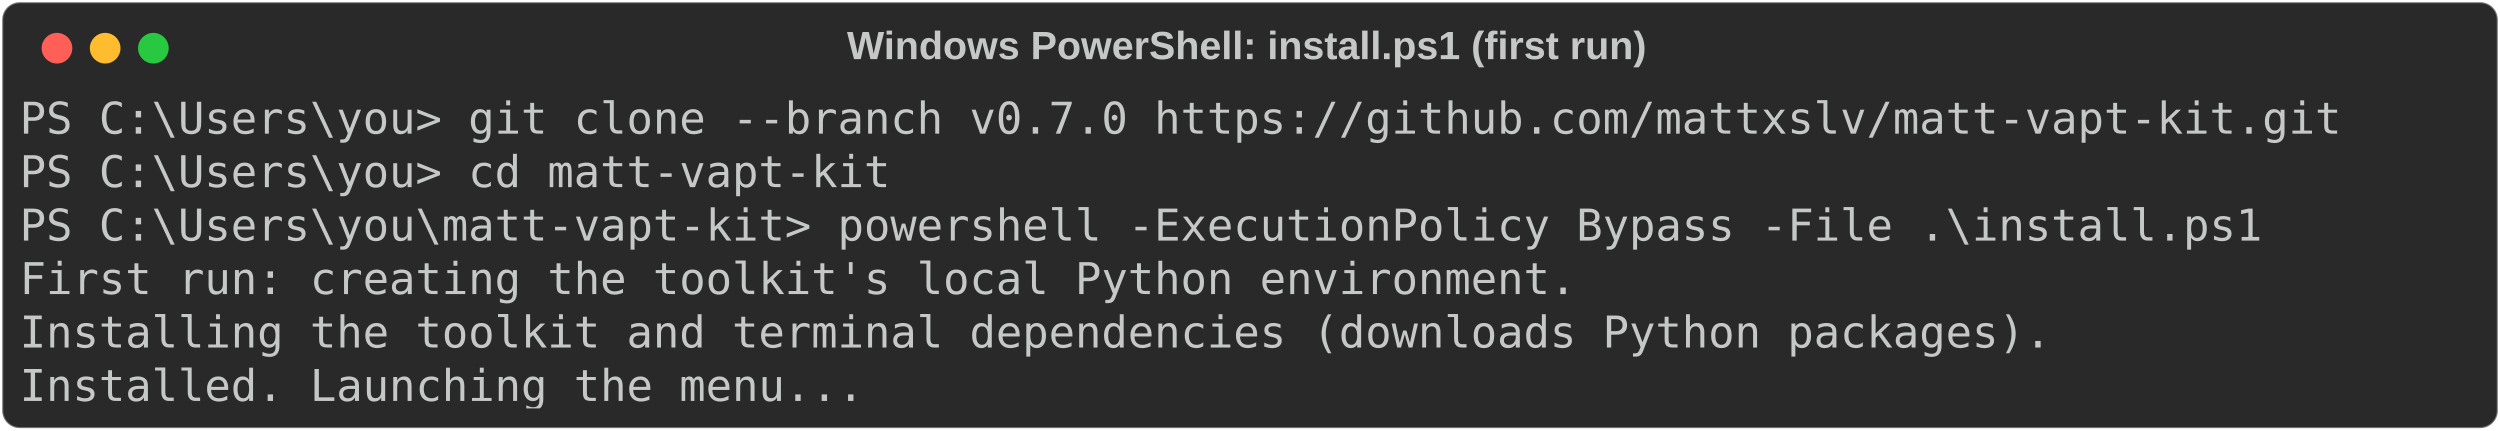
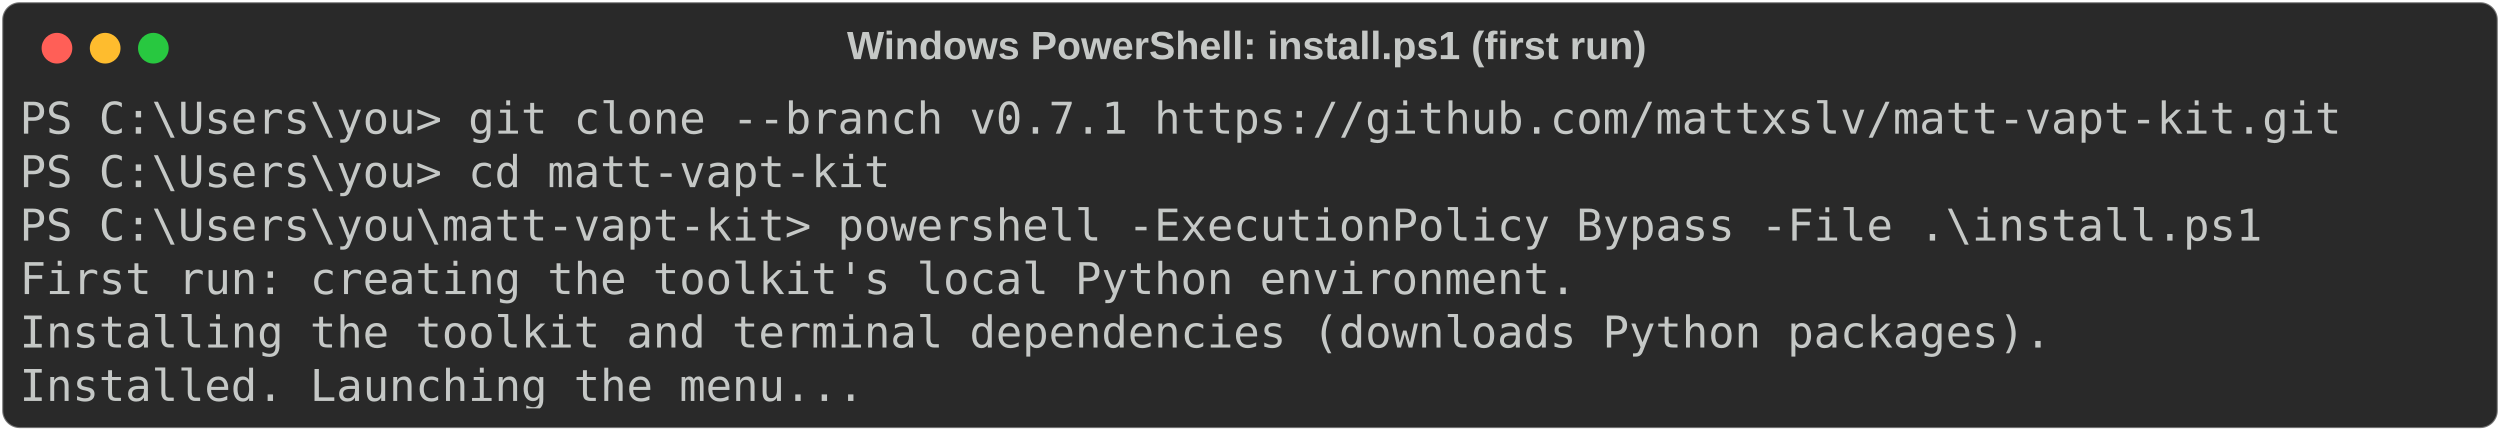
<svg xmlns="http://www.w3.org/2000/svg" class="rich-terminal" viewBox="0 0 1141 196.4">
  <style>

    @font-face {
        font-family: "Fira Code";
        src: local("FiraCode-Regular"),
                url("https://cdnjs.cloudflare.com/ajax/libs/firacode/6.2.0/woff2/FiraCode-Regular.woff2") format("woff2"),
                url("https://cdnjs.cloudflare.com/ajax/libs/firacode/6.2.0/woff/FiraCode-Regular.woff") format("woff");
        font-style: normal;
        font-weight: 400;
    }
    @font-face {
        font-family: "Fira Code";
        src: local("FiraCode-Bold"),
                url("https://cdnjs.cloudflare.com/ajax/libs/firacode/6.2.0/woff2/FiraCode-Bold.woff2") format("woff2"),
                url("https://cdnjs.cloudflare.com/ajax/libs/firacode/6.2.0/woff/FiraCode-Bold.woff") format("woff");
        font-style: bold;
        font-weight: 700;
    }

-     .terminal-2422458540-matrix {
+     .terminal-2456340653-matrix {
        font-family: Fira Code, monospace;
        font-size: 20px;
        line-height: 24.4px;
        font-variant-east-asian: full-width;
    }

-     .terminal-2422458540-title {
+     .terminal-2456340653-title {
        font-size: 18px;
        font-weight: bold;
        font-family: arial;
    }

-     .terminal-2422458540-r1 { fill: #c5c8c6 }
+     .terminal-2456340653-r1 { fill: #c5c8c6 }
    </style>
  <defs>
-     <clipPath id="terminal-2422458540-clip-terminal">
+     <clipPath id="terminal-2456340653-clip-terminal">
      <rect x="0" y="0" width="1121.4" height="145.4" />
    </clipPath>
-     <clipPath id="terminal-2422458540-line-0">
+     <clipPath id="terminal-2456340653-line-0">
      <rect x="0" y="1.5" width="1122.4" height="24.65" />
    </clipPath>
-     <clipPath id="terminal-2422458540-line-1">
+     <clipPath id="terminal-2456340653-line-1">
      <rect x="0" y="25.9" width="1122.4" height="24.65" />
    </clipPath>
-     <clipPath id="terminal-2422458540-line-2">
+     <clipPath id="terminal-2456340653-line-2">
      <rect x="0" y="50.3" width="1122.4" height="24.65" />
    </clipPath>
-     <clipPath id="terminal-2422458540-line-3">
+     <clipPath id="terminal-2456340653-line-3">
      <rect x="0" y="74.7" width="1122.4" height="24.65" />
    </clipPath>
-     <clipPath id="terminal-2422458540-line-4">
+     <clipPath id="terminal-2456340653-line-4">
      <rect x="0" y="99.1" width="1122.4" height="24.65" />
    </clipPath>
  </defs>
  <rect fill="#292929" stroke="rgba(255,255,255,0.35)" stroke-width="1" x="1" y="1" width="1139" height="194.4" rx="8" />
-   <text class="terminal-2422458540-title" fill="#c5c8c6" text-anchor="middle" x="569" y="27">Windows PowerShell: install.ps1 (first run)</text>
+   <text class="terminal-2456340653-title" fill="#c5c8c6" text-anchor="middle" x="569" y="27">Windows PowerShell: install.ps1 (first run)</text>
  <g transform="translate(26,22)">
    <circle cx="0" cy="0" r="7" fill="#ff5f57" />
    <circle cx="22" cy="0" r="7" fill="#febc2e" />
    <circle cx="44" cy="0" r="7" fill="#28c840" />
  </g>
-   <g transform="translate(9, 41)" clip-path="url(#terminal-2422458540-clip-terminal)">
-     <g class="terminal-2422458540-matrix">
-       <text class="terminal-2422458540-r1" x="0" y="20" textLength="1073.6" clip-path="url(#terminal-2422458540-line-0)">PS C:\Users\you&gt; git clone --branch v0.7.0 https://github.com/mattxslv/matt-vapt-kit.git</text>
-       <text class="terminal-2422458540-r1" x="1122.4" y="20" textLength="12.2" clip-path="url(#terminal-2422458540-line-0)">
+   <g transform="translate(9, 41)" clip-path="url(#terminal-2456340653-clip-terminal)">
+     <g class="terminal-2456340653-matrix">
+       <text class="terminal-2456340653-r1" x="0" y="20" textLength="1073.6" clip-path="url(#terminal-2456340653-line-0)">PS C:\Users\you&gt; git clone --branch v0.7.1 https://github.com/mattxslv/matt-vapt-kit.git</text>
+       <text class="terminal-2456340653-r1" x="1122.4" y="20" textLength="12.2" clip-path="url(#terminal-2456340653-line-0)">
</text>
-       <text class="terminal-2422458540-r1" x="0" y="44.4" textLength="402.6" clip-path="url(#terminal-2422458540-line-1)">PS C:\Users\you&gt; cd matt-vapt-kit</text>
-       <text class="terminal-2422458540-r1" x="1122.4" y="44.4" textLength="12.2" clip-path="url(#terminal-2422458540-line-1)">
+       <text class="terminal-2456340653-r1" x="0" y="44.4" textLength="402.6" clip-path="url(#terminal-2456340653-line-1)">PS C:\Users\you&gt; cd matt-vapt-kit</text>
+       <text class="terminal-2456340653-r1" x="1122.4" y="44.4" textLength="12.2" clip-path="url(#terminal-2456340653-line-1)">
</text>
-       <text class="terminal-2422458540-r1" x="0" y="68.8" textLength="1037" clip-path="url(#terminal-2422458540-line-2)">PS C:\Users\you\matt-vapt-kit&gt; powershell -ExecutionPolicy Bypass -File .\install.ps1</text>
-       <text class="terminal-2422458540-r1" x="1122.4" y="68.8" textLength="12.2" clip-path="url(#terminal-2422458540-line-2)">
+       <text class="terminal-2456340653-r1" x="0" y="68.8" textLength="1037" clip-path="url(#terminal-2456340653-line-2)">PS C:\Users\you\matt-vapt-kit&gt; powershell -ExecutionPolicy Bypass -File .\install.ps1</text>
+       <text class="terminal-2456340653-r1" x="1122.4" y="68.8" textLength="12.2" clip-path="url(#terminal-2456340653-line-2)">
</text>
-       <text class="terminal-2422458540-r1" x="0" y="93.2" textLength="719.8" clip-path="url(#terminal-2422458540-line-3)">First run: creating the toolkit's local Python environment.</text>
-       <text class="terminal-2422458540-r1" x="1122.4" y="93.2" textLength="12.2" clip-path="url(#terminal-2422458540-line-3)">
+       <text class="terminal-2456340653-r1" x="0" y="93.2" textLength="719.8" clip-path="url(#terminal-2456340653-line-3)">First run: creating the toolkit's local Python environment.</text>
+       <text class="terminal-2456340653-r1" x="1122.4" y="93.2" textLength="12.2" clip-path="url(#terminal-2456340653-line-3)">
</text>
-       <text class="terminal-2422458540-r1" x="0" y="117.6" textLength="939.4" clip-path="url(#terminal-2422458540-line-4)">Installing the toolkit and terminal dependencies (downloads Python packages).</text>
-       <text class="terminal-2422458540-r1" x="1122.4" y="117.6" textLength="12.2" clip-path="url(#terminal-2422458540-line-4)">
+       <text class="terminal-2456340653-r1" x="0" y="117.6" textLength="939.4" clip-path="url(#terminal-2456340653-line-4)">Installing the toolkit and terminal dependencies (downloads Python packages).</text>
+       <text class="terminal-2456340653-r1" x="1122.4" y="117.6" textLength="12.2" clip-path="url(#terminal-2456340653-line-4)">
</text>
-       <text class="terminal-2422458540-r1" x="0" y="142" textLength="390.4" clip-path="url(#terminal-2422458540-line-5)">Installed. Launching the menu...</text>
-       <text class="terminal-2422458540-r1" x="1122.4" y="142" textLength="12.2" clip-path="url(#terminal-2422458540-line-5)">
+       <text class="terminal-2456340653-r1" x="0" y="142" textLength="390.4" clip-path="url(#terminal-2456340653-line-5)">Installed. Launching the menu...</text>
+       <text class="terminal-2456340653-r1" x="1122.4" y="142" textLength="12.2" clip-path="url(#terminal-2456340653-line-5)">
</text>
    </g>
  </g>
</svg>
